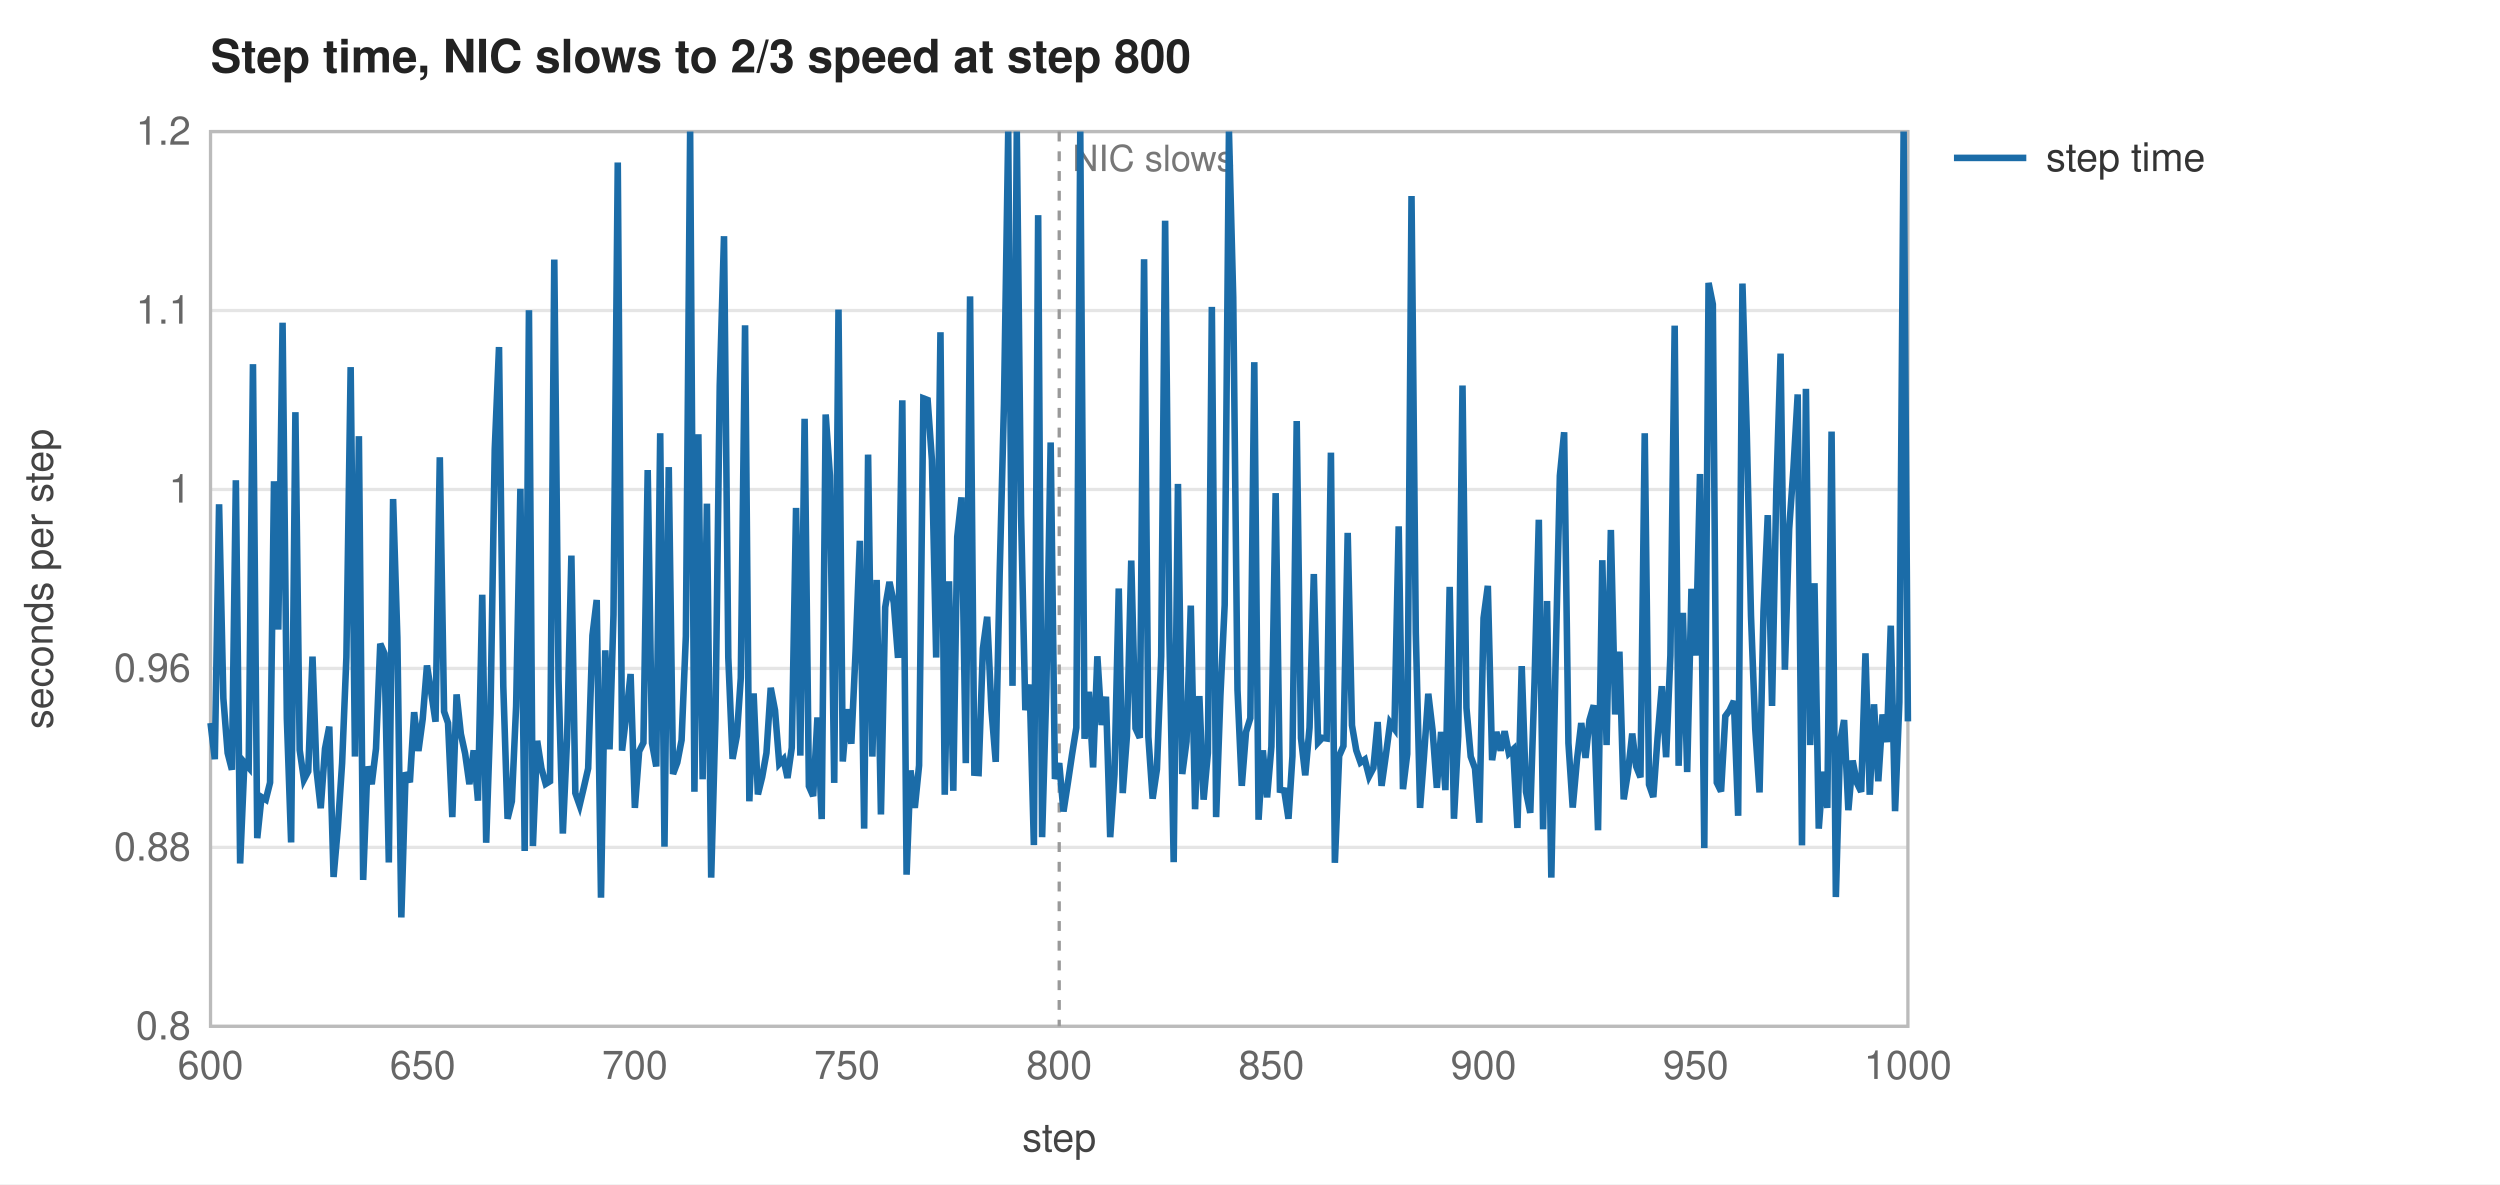
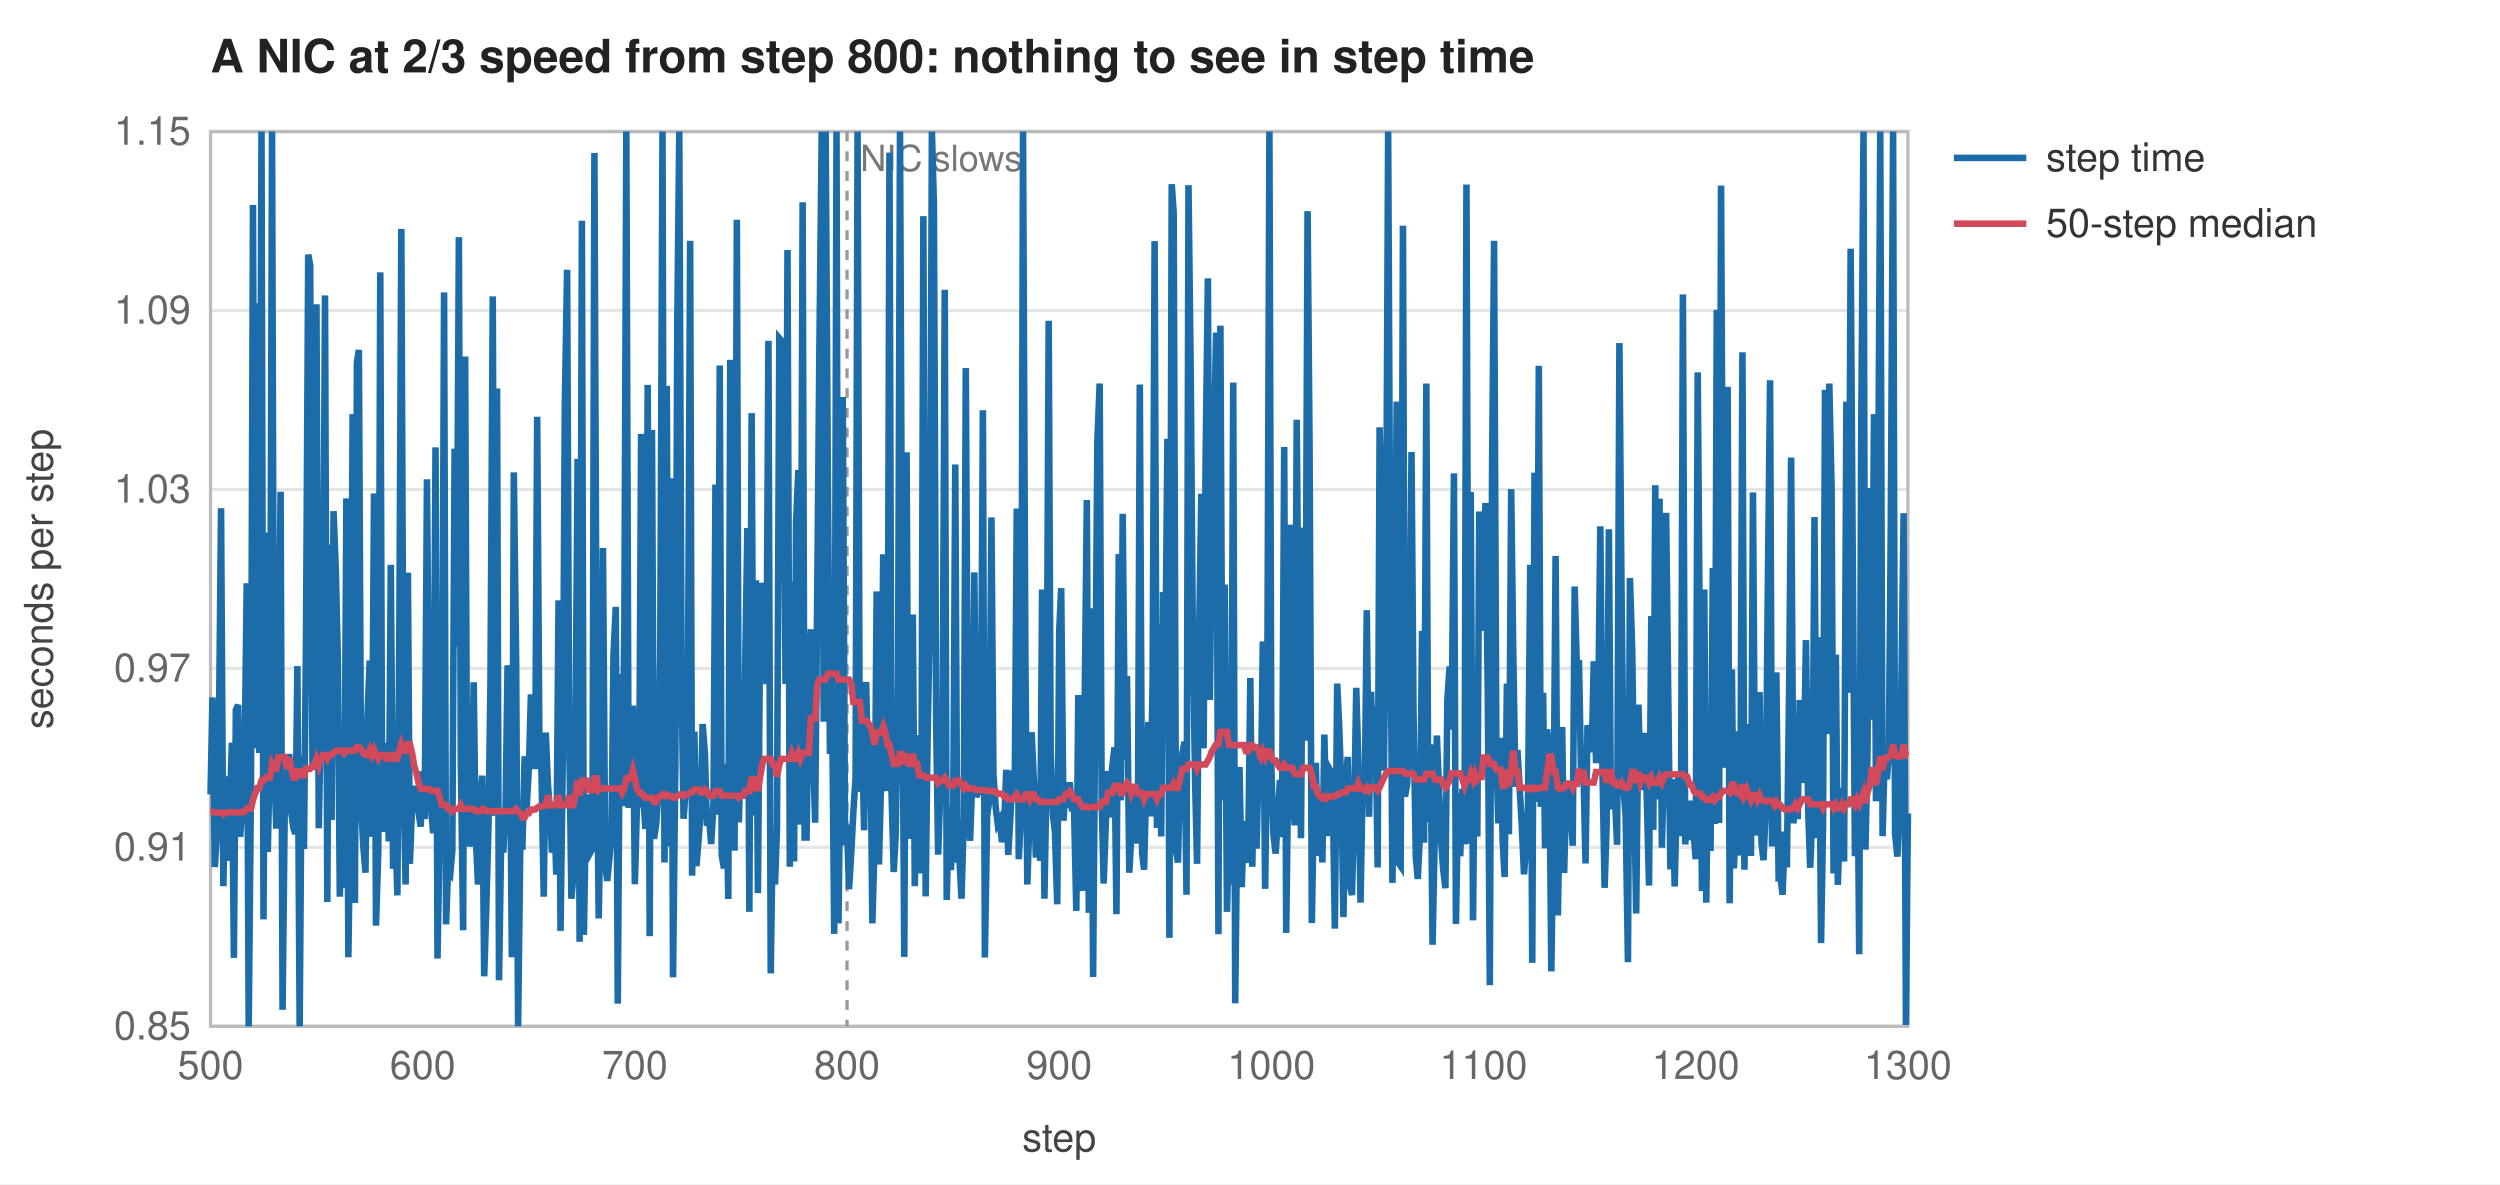
<svg xmlns="http://www.w3.org/2000/svg" width="760" height="360" viewBox="0 0 760 360" font-family="-apple-system,Segoe UI,Helvetica,Arial,sans-serif" font-size="12">
  <rect width="100%" height="100%" fill="#ffffff" />
-   <text x="64" y="22" font-size="14" font-weight="600" fill="#222">Step time, NIC slows to 2/3 speed at step 800</text>
+   <text x="64" y="22" font-size="14" font-weight="600" fill="#222">A NIC at 2/3 speed from step 800: nothing to see in step time</text>
  <line x1="64" x2="580.0" y1="312.0" y2="312.0" stroke="#e5e5e5" />
-   <text x="58" y="316.0" text-anchor="end" fill="#666">0.8</text>
+   <text x="58" y="316.0" text-anchor="end" fill="#666">0.85</text>
  <line x1="64" x2="580.0" y1="257.6" y2="257.6" stroke="#e5e5e5" />
-   <text x="58" y="261.6" text-anchor="end" fill="#666">0.88</text>
+   <text x="58" y="261.6" text-anchor="end" fill="#666">0.91</text>
  <line x1="64" x2="580.0" y1="203.2" y2="203.2" stroke="#e5e5e5" />
-   <text x="58" y="207.2" text-anchor="end" fill="#666">0.96</text>
+   <text x="58" y="207.2" text-anchor="end" fill="#666">0.97</text>
  <line x1="64" x2="580.0" y1="148.8" y2="148.8" stroke="#e5e5e5" />
-   <text x="58" y="152.8" text-anchor="end" fill="#666">1</text>
+   <text x="58" y="152.8" text-anchor="end" fill="#666">1.03</text>
  <line x1="64" x2="580.0" y1="94.4" y2="94.4" stroke="#e5e5e5" />
-   <text x="58" y="98.4" text-anchor="end" fill="#666">1.1</text>
+   <text x="58" y="98.4" text-anchor="end" fill="#666">1.09</text>
  <line x1="64" x2="580.0" y1="40.0" y2="40.0" stroke="#e5e5e5" />
-   <text x="58" y="44.0" text-anchor="end" fill="#666">1.2</text>
-   <text x="64.0" y="328.0" text-anchor="middle" fill="#666">600</text>
-   <text x="128.5" y="328.0" text-anchor="middle" fill="#666">650</text>
+   <text x="58" y="44.0" text-anchor="end" fill="#666">1.15</text>
+   <text x="64.0" y="328.0" text-anchor="middle" fill="#666">500</text>
+   <text x="128.5" y="328.0" text-anchor="middle" fill="#666">600</text>
  <text x="193.0" y="328.0" text-anchor="middle" fill="#666">700</text>
-   <text x="257.5" y="328.0" text-anchor="middle" fill="#666">750</text>
-   <text x="322.0" y="328.0" text-anchor="middle" fill="#666">800</text>
-   <text x="386.5" y="328.0" text-anchor="middle" fill="#666">850</text>
-   <text x="451.0" y="328.0" text-anchor="middle" fill="#666">900</text>
-   <text x="515.5" y="328.0" text-anchor="middle" fill="#666">950</text>
-   <text x="580.0" y="328.0" text-anchor="middle" fill="#666">1000</text>
+   <text x="257.5" y="328.0" text-anchor="middle" fill="#666">800</text>
+   <text x="322.0" y="328.0" text-anchor="middle" fill="#666">900</text>
+   <text x="386.5" y="328.0" text-anchor="middle" fill="#666">1000</text>
+   <text x="451.0" y="328.0" text-anchor="middle" fill="#666">1100</text>
+   <text x="515.5" y="328.0" text-anchor="middle" fill="#666">1200</text>
+   <text x="580.0" y="328.0" text-anchor="middle" fill="#666">1300</text>
  <text x="322.0" y="350" text-anchor="middle" fill="#444">step</text>
  <text transform="translate(16 176.0) rotate(-90)" text-anchor="middle" fill="#444">seconds per step</text>
  <rect x="64" y="40" width="516" height="272" fill="none" stroke="#bbb" />
-   <line x1="322.0" x2="322.0" y1="40" y2="312.0" stroke="#999" stroke-dasharray="3 3" />
-   <text x="326.0" y="52" fill="#777" font-size="11">NIC slows</text>
-   <path d="M64.0 219.8 L65.3 230.8 L66.6 153.3 L67.9 212.3 L69.2 228.9 L70.5 234.0 L71.7 146.0 L73.0 262.5 L74.3 231.8 L75.6 233.3 L76.9 110.7 L78.2 254.8 L79.5 242.3 L80.8 243.1 L82.1 237.9 L83.3 146.3 L84.6 191.4 L85.9 98.1 L87.2 218.4 L88.5 256.1 L89.8 125.3 L91.1 228.0 L92.4 237.0 L93.7 234.5 L95.0 199.6 L96.2 234.0 L97.5 245.7 L98.8 227.6 L100.1 220.9 L101.4 266.6 L102.7 251.7 L104.0 232.0 L105.3 199.8 L106.6 111.6 L107.9 230.0 L109.1 132.6 L110.4 267.5 L111.7 233.0 L113.0 238.4 L114.3 227.6 L115.6 195.7 L116.9 198.7 L118.2 262.2 L119.5 151.7 L120.8 193.9 L122.0 278.9 L123.3 234.8 L124.6 237.8 L125.9 216.5 L127.2 228.3 L128.5 218.6 L129.8 202.3 L131.1 210.6 L132.4 219.4 L133.7 139.0 L135.0 216.3 L136.2 219.8 L137.5 248.4 L138.8 211.1 L140.1 223.1 L141.4 229.1 L142.7 238.4 L144.0 228.1 L145.3 243.4 L146.6 180.8 L147.8 256.2 L149.1 217.0 L150.4 136.6 L151.7 105.5 L153.0 208.6 L154.3 248.9 L155.6 243.6 L156.9 214.7 L158.2 148.6 L159.5 258.7 L160.8 94.3 L162.0 257.2 L163.3 225.2 L164.6 233.6 L165.9 238.3 L167.2 237.5 L168.5 78.9 L169.8 206.9 L171.1 253.4 L172.4 224.4 L173.7 168.9 L174.9 241.1 L176.2 244.8 L177.5 239.3 L178.8 233.6 L180.1 193.2 L181.4 182.4 L182.7 272.9 L184.0 197.7 L185.3 227.8 L186.5 186.9 L187.8 49.4 L189.1 228.2 L190.4 217.3 L191.7 204.9 L193.0 245.6 L194.3 228.4 L195.6 225.8 L196.9 142.9 L198.2 225.9 L199.5 233.0 L200.7 131.7 L202.0 257.4 L203.3 142.0 L204.6 235.3 L205.9 231.8 L207.2 225.0 L208.5 193.4 L209.8 40.0 L211.1 240.7 L212.3 132.0 L213.6 236.9 L214.9 153.1 L216.2 266.8 L217.5 218.5 L218.8 117.3 L220.1 71.8 L221.4 199.9 L222.7 230.7 L224.0 223.7 L225.2 206.1 L226.5 98.9 L227.8 243.6 L229.1 210.8 L230.4 241.5 L231.7 236.2 L233.0 228.9 L234.3 209.1 L235.6 215.9 L236.9 232.2 L238.2 230.8 L239.4 236.5 L240.7 227.3 L242.0 154.4 L243.3 229.7 L244.6 127.3 L245.9 239.0 L247.2 242.0 L248.5 218.1 L249.8 249.0 L251.0 126.0 L252.3 144.6 L253.6 238.0 L254.9 94.1 L256.2 231.5 L257.5 215.6 L258.8 226.1 L260.1 198.0 L261.4 164.4 L262.7 251.9 L263.9 138.2 L265.2 230.0 L266.5 176.3 L267.8 247.6 L269.1 184.6 L270.4 176.9 L271.7 183.2 L273.0 200.0 L274.3 121.7 L275.6 265.9 L276.8 234.2 L278.1 245.6 L279.4 232.7 L280.7 121.1 L282.0 121.6 L283.3 139.8 L284.6 199.9 L285.9 101.0 L287.2 241.6 L288.5 176.7 L289.8 240.4 L291.0 163.2 L292.3 151.2 L293.6 232.0 L294.9 90.1 L296.2 234.9 L297.5 235.0 L298.8 197.2 L300.1 187.5 L301.4 215.8 L302.7 231.6 L303.9 174.3 L305.2 123.0 L306.5 40.0 L307.8 208.5 L309.1 40.0 L310.4 156.5 L311.7 215.9 L313.0 208.1 L314.3 256.9 L315.6 65.4 L316.8 254.5 L318.1 209.0 L319.4 134.5 L320.7 236.8 L322.0 232.0 L323.3 246.7 L324.6 238.2 L325.9 229.4 L327.2 221.2 L328.4 40.0 L329.7 224.6 L331.0 210.3 L332.3 233.3 L333.6 199.5 L334.9 220.4 L336.2 211.8 L337.5 254.5 L338.8 235.4 L340.1 178.9 L341.3 241.1 L342.6 223.6 L343.9 170.4 L345.2 221.4 L346.5 224.3 L347.8 78.8 L349.1 224.0 L350.4 242.8 L351.7 233.9 L353.0 199.5 L354.2 67.1 L355.5 193.7 L356.8 262.1 L358.1 147.1 L359.4 235.3 L360.7 225.4 L362.0 184.1 L363.3 246.0 L364.6 211.6 L365.9 243.1 L367.2 228.9 L368.4 93.3 L369.7 248.4 L371.0 211.5 L372.3 183.9 L373.6 40.0 L374.9 90.4 L376.2 209.8 L377.5 238.9 L378.8 222.5 L380.1 218.3 L381.3 110.1 L382.6 249.2 L383.9 228.1 L385.2 242.4 L386.5 227.0 L387.8 149.9 L389.1 240.1 L390.4 240.3 L391.7 248.9 L392.9 229.9 L394.2 128.0 L395.5 224.4 L396.8 235.7 L398.1 221.2 L399.4 174.5 L400.7 225.7 L402.0 224.3 L403.3 224.5 L404.6 137.6 L405.8 262.3 L407.1 229.8 L408.4 226.8 L409.7 162.0 L411.0 220.5 L412.3 228.1 L413.6 231.8 L414.9 230.9 L416.2 236.0 L417.5 233.5 L418.8 219.5 L420.0 238.9 L421.3 229.6 L422.6 219.7 L423.9 221.5 L425.2 160.0 L426.5 239.9 L427.8 229.2 L429.1 59.6 L430.4 192.3 L431.7 245.6 L432.9 229.8 L434.2 210.9 L435.5 222.0 L436.8 239.5 L438.1 222.5 L439.4 240.2 L440.7 178.4 L442.0 248.9 L443.3 223.8 L444.6 117.2 L445.8 215.2 L447.1 230.0 L448.4 233.6 L449.7 250.1 L451.0 187.9 L452.3 178.1 L453.6 231.1 L454.9 222.5 L456.2 228.2 L457.4 222.3 L458.7 229.0 L460.0 227.8 L461.3 251.7 L462.6 202.5 L463.9 240.7 L465.2 247.1 L466.5 207.1 L467.8 158.0 L469.1 252.1 L470.3 182.7 L471.6 266.8 L472.9 201.1 L474.2 144.6 L475.5 131.4 L476.8 225.9 L478.1 245.5 L479.4 231.0 L480.7 219.8 L482.0 230.4 L483.2 218.9 L484.5 214.4 L485.8 252.4 L487.1 170.3 L488.4 226.5 L489.7 161.1 L491.0 217.2 L492.3 198.1 L493.6 243.0 L494.9 234.8 L496.2 223.0 L497.4 233.0 L498.7 236.3 L500.0 131.7 L501.3 238.5 L502.6 242.3 L503.9 224.3 L505.2 208.6 L506.5 230.2 L507.8 199.2 L509.1 99.0 L510.3 232.8 L511.6 186.3 L512.9 234.7 L514.2 179.0 L515.5 199.3 L516.8 144.1 L518.1 257.8 L519.4 86.0 L520.7 92.5 L521.9 237.9 L523.2 240.6 L524.5 217.7 L525.8 215.9 L527.1 213.1 L528.4 248.0 L529.7 86.2 L531.0 130.8 L532.3 187.2 L533.6 221.7 L534.9 240.9 L536.1 185.9 L537.4 156.6 L538.7 214.6 L540.0 148.9 L541.3 107.5 L542.6 203.6 L543.9 160.9 L545.2 142.5 L546.5 119.9 L547.8 257.0 L549.0 118.2 L550.3 226.5 L551.6 177.3 L552.9 251.9 L554.2 234.6 L555.5 245.6 L556.8 131.2 L558.1 272.7 L559.4 225.5 L560.6 218.9 L561.9 246.3 L563.2 231.2 L564.5 238.0 L565.8 240.7 L567.1 198.6 L568.4 241.6 L569.7 214.1 L571.0 237.5 L572.3 217.2 L573.6 225.6 L574.8 190.2 L576.1 246.6 L577.4 213.5 L578.7 40.0 L580.0 219.3" fill="none" stroke="#1b6ca8" stroke-width="2" />
+   <line x1="257.5" x2="257.5" y1="40" y2="312.0" stroke="#999" stroke-dasharray="3 3" />
+   <text x="261.5" y="52" fill="#777" font-size="11">NIC slows</text>
+   <path d="M64.0 241.5 L64.6 212.0 L65.3 263.6 L65.9 253.9 L66.6 217.2 L67.2 154.5 L67.9 269.4 L68.5 236.0 L69.2 261.7 L69.8 247.8 L70.5 225.8 L71.1 291.2 L71.7 215.8 L72.4 214.3 L73.0 254.4 L73.7 244.9 L74.3 236.8 L75.0 177.3 L75.6 312.0 L76.3 237.8 L76.9 62.3 L77.5 227.5 L78.2 92.2 L78.8 228.9 L79.5 40.0 L80.1 279.5 L80.8 161.9 L81.4 259.0 L82.1 225.2 L82.7 40.0 L83.3 231.5 L84.0 251.9 L84.6 216.1 L85.3 149.5 L85.9 307.0 L86.6 241.9 L87.2 243.9 L87.9 229.2 L88.5 246.7 L89.2 251.8 L89.8 253.5 L90.4 202.5 L91.1 312.0 L91.7 229.8 L92.4 258.1 L93.0 197.4 L93.7 77.4 L94.3 80.7 L95.0 234.1 L95.6 137.8 L96.2 92.5 L96.9 251.8 L97.5 220.5 L98.2 201.0 L98.8 89.8 L99.5 274.2 L100.1 165.6 L100.8 249.3 L101.4 155.4 L102.1 173.8 L102.7 200.4 L103.3 272.6 L104.0 226.6 L104.6 270.0 L105.3 151.5 L105.9 291.0 L106.6 241.0 L107.2 125.9 L107.9 274.5 L108.5 110.2 L109.1 106.4 L109.8 245.3 L110.4 256.6 L111.1 265.3 L111.7 217.9 L112.4 200.8 L113.0 254.4 L113.7 150.0 L114.3 281.4 L115.0 258.8 L115.6 82.8 L116.2 252.9 L116.9 225.9 L117.5 231.6 L118.2 255.8 L118.8 171.7 L119.5 264.1 L120.1 248.8 L120.8 272.2 L121.4 191.7 L122.0 69.6 L122.7 236.1 L123.3 268.9 L124.0 174.1 L124.6 262.6 L125.3 244.0 L125.9 239.8 L126.6 239.7 L127.2 246.7 L127.9 251.3 L128.5 234.4 L129.1 249.0 L129.8 145.7 L130.4 224.4 L131.1 246.5 L131.7 253.3 L132.4 136.0 L133.0 291.4 L133.7 250.4 L134.3 252.3 L135.0 88.9 L135.6 281.0 L136.2 264.4 L136.9 265.4 L137.5 258.6 L138.2 136.4 L138.8 196.6 L139.5 72.1 L140.1 232.6 L140.8 282.8 L141.4 108.4 L142.0 245.4 L142.7 257.3 L143.3 254.0 L144.0 207.4 L144.6 253.3 L145.3 268.9 L145.9 244.8 L146.6 235.8 L147.2 296.8 L147.8 276.9 L148.5 250.7 L149.1 207.7 L149.8 90.1 L150.4 248.0 L151.1 118.1 L151.7 298.0 L152.4 252.1 L153.0 259.2 L153.7 244.8 L154.3 202.3 L154.9 206.3 L155.6 291.0 L156.2 143.6 L156.9 199.9 L157.5 312.0 L158.2 254.4 L158.8 258.3 L159.5 229.9 L160.1 245.8 L160.8 232.8 L161.4 211.1 L162.0 222.1 L162.7 233.8 L163.3 126.7 L164.0 229.7 L164.6 234.4 L165.3 272.6 L165.9 222.7 L166.6 238.8 L167.2 246.8 L167.8 259.2 L168.5 245.5 L169.1 265.9 L169.8 182.5 L170.4 283.0 L171.1 230.6 L171.7 123.4 L172.4 82.0 L173.0 219.5 L173.7 273.2 L174.3 266.2 L174.9 227.6 L175.6 139.5 L176.2 286.3 L176.9 67.1 L177.5 284.2 L178.2 241.5 L178.8 252.8 L179.5 259.1 L180.1 258.0 L180.7 46.5 L181.4 217.2 L182.0 279.2 L182.7 240.5 L183.3 166.6 L184.0 262.8 L184.6 267.8 L185.3 260.4 L185.9 252.7 L186.5 198.9 L187.2 184.5 L187.8 305.1 L188.5 204.9 L189.1 245.1 L189.8 190.6 L190.4 40.0 L191.1 245.6 L191.7 231.0 L192.4 214.5 L193.0 268.8 L193.6 245.9 L194.3 242.5 L194.9 131.9 L195.6 242.5 L196.2 252.0 L196.9 117.0 L197.5 284.6 L198.2 130.7 L198.8 255.0 L199.5 250.4 L200.1 241.4 L200.7 199.2 L201.4 40.0 L202.0 262.2 L202.7 117.3 L203.3 257.3 L204.0 145.4 L204.6 297.1 L205.3 232.7 L205.9 97.8 L206.5 40.0 L207.2 207.9 L207.8 248.9 L208.5 239.5 L209.1 216.1 L209.8 73.2 L210.4 266.2 L211.1 222.4 L211.7 263.3 L212.3 256.2 L213.0 246.5 L213.6 220.1 L214.3 229.1 L214.9 251.0 L215.6 249.1 L216.2 256.6 L216.9 244.4 L217.5 147.3 L218.2 247.7 L218.8 111.1 L219.4 260.0 L220.1 264.0 L220.7 232.2 L221.4 273.3 L222.0 109.4 L222.7 134.1 L223.3 258.6 L224.0 66.8 L224.6 250.0 L225.2 228.8 L225.9 242.8 L226.5 205.3 L227.2 160.5 L227.8 277.2 L228.5 125.6 L229.1 247.9 L229.8 176.4 L230.4 271.5 L231.1 187.5 L231.7 177.2 L232.3 185.6 L233.0 208.0 L233.6 103.6 L234.3 295.9 L234.9 253.6 L235.6 268.9 L236.2 251.6 L236.9 102.8 L237.5 103.5 L238.2 127.7 L238.8 207.9 L239.4 76.0 L240.1 263.5 L240.7 176.9 L241.4 261.9 L242.0 159.0 L242.7 142.9 L243.3 250.7 L244.0 61.5 L244.6 254.6 L245.2 254.6 L245.9 204.2 L246.5 191.3 L247.2 229.1 L247.8 250.1 L248.5 173.8 L249.1 105.4 L249.8 40.0 L250.4 219.4 L251.0 40.0 L251.7 150.0 L252.3 229.2 L253.0 218.8 L253.6 283.9 L254.3 40.0 L254.9 280.7 L255.6 220.0 L256.2 120.7 L256.9 257.0 L257.5 250.7 L258.1 270.3 L258.8 258.9 L259.4 247.2 L260.1 236.3 L260.7 40.0 L261.4 240.7 L262.0 221.7 L262.7 252.4 L263.3 207.3 L263.9 235.2 L264.6 223.8 L265.2 280.7 L265.9 255.2 L266.5 179.8 L267.2 262.8 L267.8 239.5 L268.5 168.5 L269.1 236.5 L269.8 240.4 L270.4 46.4 L271.0 240.0 L271.7 265.1 L272.3 253.2 L273.0 207.3 L273.6 40.0 L274.3 199.6 L274.9 290.9 L275.6 137.5 L276.2 255.0 L276.8 241.9 L277.5 186.8 L278.1 269.4 L278.8 223.5 L279.4 265.5 L280.1 246.5 L280.7 65.7 L281.4 272.5 L282.0 223.3 L282.7 186.5 L283.3 40.0 L283.9 61.8 L284.6 221.0 L285.2 259.8 L285.9 238.1 L286.5 232.3 L287.2 88.1 L287.8 273.6 L288.5 245.5 L289.1 264.5 L289.8 244.0 L290.4 141.2 L291.0 261.4 L291.7 261.8 L292.3 273.2 L293.0 247.8 L293.6 111.9 L294.3 240.5 L294.9 255.6 L295.6 236.2 L296.2 174.0 L296.8 242.3 L297.5 240.4 L298.1 240.6 L298.8 124.7 L299.4 291.1 L300.1 247.8 L300.7 243.7 L301.4 157.3 L302.0 235.3 L302.7 245.5 L303.3 250.4 L303.9 249.3 L304.6 256.0 L305.2 252.7 L305.9 234.0 L306.5 259.9 L307.2 247.5 L307.8 234.3 L308.5 236.7 L309.1 154.6 L309.7 261.2 L310.4 246.9 L311.0 40.0 L311.7 197.7 L312.3 268.9 L313.0 247.7 L313.6 222.6 L314.3 237.3 L314.9 260.7 L315.6 237.9 L316.2 261.7 L316.8 179.2 L317.5 273.2 L318.1 239.7 L318.8 97.5 L319.4 228.3 L320.1 248.0 L320.7 252.8 L321.4 274.9 L322.0 191.9 L322.6 178.8 L323.3 249.5 L323.9 238.0 L324.6 245.6 L325.2 237.8 L325.9 246.6 L326.5 245.1 L327.2 276.9 L327.8 211.3 L328.4 262.2 L329.1 270.8 L329.7 217.4 L330.4 152.0 L331.0 277.5 L331.7 184.9 L332.3 297.0 L333.0 209.4 L333.6 134.1 L334.3 116.6 L334.9 242.5 L335.5 268.6 L336.2 249.4 L336.8 234.4 L337.5 248.5 L338.1 233.3 L338.8 227.2 L339.4 277.9 L340.1 168.4 L340.7 243.3 L341.3 156.2 L342.0 230.9 L342.6 205.5 L343.3 265.3 L343.9 254.4 L344.6 238.6 L345.2 252.1 L345.9 256.4 L346.5 116.9 L347.2 259.3 L347.8 264.4 L348.4 240.3 L349.1 219.5 L349.7 248.2 L350.4 206.9 L351.0 73.3 L351.7 251.7 L352.3 189.7 L353.0 254.3 L353.6 180.0 L354.2 207.0 L354.9 133.4 L355.5 285.1 L356.2 56.0 L356.8 64.6 L357.5 258.6 L358.1 262.2 L358.8 231.6 L359.4 229.3 L360.1 225.5 L360.7 272.0 L361.3 56.3 L362.0 115.7 L362.6 191.0 L363.3 236.9 L363.9 262.6 L364.6 189.2 L365.2 150.1 L365.9 227.5 L366.5 139.8 L367.2 84.6 L367.8 212.8 L368.4 155.9 L369.1 131.3 L369.7 101.1 L370.4 284.0 L371.0 99.0 L371.7 243.3 L372.3 177.7 L373.0 277.2 L373.6 254.2 L374.2 268.9 L374.9 116.3 L375.5 305.0 L376.2 241.9 L376.8 233.2 L377.5 269.7 L378.1 249.6 L378.8 258.6 L379.4 262.3 L380.1 206.1 L380.7 263.5 L381.3 226.8 L382.0 258.0 L382.6 230.9 L383.3 242.2 L383.9 195.0 L384.6 270.2 L385.2 226.0 L385.9 40.0 L386.5 233.7 L387.1 253.4 L387.8 259.5 L388.4 249.8 L389.1 237.1 L389.7 254.5 L390.4 135.9 L391.0 283.6 L391.7 227.6 L392.3 159.5 L392.9 241.1 L393.6 250.9 L394.2 127.6 L394.9 214.3 L395.5 254.8 L396.2 160.4 L396.8 225.2 L397.5 64.2 L398.1 134.9 L398.8 280.6 L399.4 244.9 L400.0 231.9 L400.7 260.2 L401.3 244.7 L402.0 262.2 L402.6 223.3 L403.3 254.2 L403.9 233.3 L404.6 234.6 L405.2 244.5 L405.8 282.3 L406.5 207.8 L407.1 220.3 L407.8 240.6 L408.4 278.8 L409.1 238.8 L409.7 230.1 L410.4 269.1 L411.0 272.1 L411.7 244.8 L412.3 209.1 L412.9 230.6 L413.6 274.4 L414.2 240.7 L414.9 240.0 L415.5 185.5 L416.2 248.3 L416.8 210.3 L417.5 235.8 L418.1 214.6 L418.8 263.7 L419.4 129.9 L420.0 156.7 L420.7 234.3 L421.3 184.8 L422.0 40.0 L422.6 168.2 L423.3 268.4 L423.9 211.8 L424.6 122.1 L425.2 262.4 L425.8 263.3 L426.5 68.6 L427.1 242.2 L427.8 238.1 L428.4 216.3 L429.1 137.4 L429.7 216.1 L430.4 260.4 L431.0 267.2 L431.7 252.7 L432.3 191.8 L432.9 256.2 L433.6 116.6 L434.2 249.9 L434.9 226.3 L435.5 287.2 L436.2 252.4 L436.8 223.6 L437.5 240.5 L438.1 255.4 L438.7 264.0 L439.4 270.0 L440.0 212.6 L440.7 202.6 L441.3 221.8 L442.0 143.9 L442.6 280.9 L443.3 241.1 L443.9 260.3 L444.6 239.8 L445.2 256.7 L445.8 56.1 L446.5 256.5 L447.1 149.6 L447.8 279.8 L448.4 216.2 L449.1 254.3 L449.7 155.5 L450.4 191.8 L451.0 167.2 L451.6 152.9 L452.3 212.7 L452.9 299.5 L453.6 141.3 L454.2 73.2 L454.9 230.0 L455.5 250.3 L456.2 224.3 L456.8 255.3 L457.4 266.6 L458.1 207.8 L458.7 253.6 L459.4 148.7 L460.0 196.3 L460.7 239.2 L461.3 228.0 L462.0 240.0 L462.6 250.5 L463.3 265.8 L463.9 257.6 L464.5 245.6 L465.2 171.7 L465.8 292.7 L466.5 143.7 L467.1 243.8 L467.8 111.2 L468.4 245.3 L469.1 210.6 L469.7 257.9 L470.3 221.7 L471.0 230.0 L471.6 295.3 L472.3 245.9 L472.9 169.0 L473.6 278.3 L474.2 242.3 L474.9 221.0 L475.5 265.4 L476.2 237.3 L476.8 251.4 L477.4 244.3 L478.1 257.1 L478.7 178.3 L479.4 204.6 L480.0 200.7 L480.7 238.4 L481.3 230.8 L482.0 262.5 L482.6 220.5 L483.2 222.7 L483.9 228.7 L484.5 201.0 L485.2 232.0 L485.8 219.7 L486.5 160.0 L487.1 231.3 L487.8 269.9 L488.4 251.4 L489.1 160.9 L489.7 245.1 L490.3 245.0 L491.0 243.4 L491.6 256.8 L492.3 104.3 L492.9 175.6 L493.6 240.6 L494.2 248.0 L494.9 292.5 L495.5 175.7 L496.2 198.1 L496.8 241.6 L497.4 277.7 L498.1 214.2 L498.7 240.1 L499.4 235.4 L500.0 222.8 L500.7 245.3 L501.3 269.2 L502.0 187.3 L502.6 252.3 L503.2 147.5 L503.9 243.0 L504.5 151.6 L505.2 257.7 L505.8 235.3 L506.5 155.9 L507.1 207.7 L507.8 264.3 L508.4 236.9 L509.1 269.5 L509.7 244.0 L510.3 235.5 L511.0 254.2 L511.6 89.5 L512.3 256.7 L512.9 247.2 L513.6 255.4 L514.2 243.4 L514.9 253.8 L515.5 261.2 L516.1 113.2 L516.8 202.4 L517.4 270.9 L518.1 179.2 L518.7 274.4 L519.4 221.7 L520.0 258.7 L520.7 172.7 L521.3 250.5 L521.9 94.2 L522.6 250.2 L523.2 56.4 L523.9 199.0 L524.5 233.4 L525.2 117.6 L525.8 274.6 L526.5 203.5 L527.1 264.0 L527.8 246.4 L528.4 222.3 L529.0 260.1 L529.7 107.1 L530.3 264.4 L531.0 220.1 L531.6 240.3 L532.3 260.2 L532.9 149.7 L533.6 254.0 L534.2 243.4 L534.9 210.4 L535.5 256.3 L536.1 261.5 L536.8 245.6 L537.4 180.5 L538.1 115.6 L538.7 257.3 L539.4 245.8 L540.0 204.4 L540.7 266.9 L541.3 266.8 L541.9 272.0 L542.6 252.8 L543.2 263.7 L543.9 209.1 L544.5 139.1 L545.2 250.3 L545.8 242.5 L546.5 249.0 L547.1 212.8 L547.8 238.0 L548.4 230.2 L549.0 194.6 L549.7 246.9 L550.3 263.8 L551.0 246.2 L551.6 157.2 L552.3 254.8 L552.9 193.7 L553.6 286.7 L554.2 250.9 L554.8 118.5 L555.5 223.2 L556.1 116.6 L556.8 148.2 L557.4 265.5 L558.1 199.0 L558.7 269.0 L559.4 247.8 L560.0 239.5 L560.6 261.9 L561.3 122.1 L561.9 210.6 L562.6 75.6 L563.2 164.7 L563.9 260.3 L564.5 207.5 L565.2 290.1 L565.8 132.6 L566.5 40.0 L567.1 258.3 L567.7 229.6 L568.4 148.4 L569.0 218.8 L569.7 125.9 L570.3 243.6 L571.0 146.0 L571.6 40.0 L572.3 254.2 L572.9 231.1 L573.6 236.9 L574.2 229.7 L574.8 159.6 L575.5 40.0 L576.1 253.4 L576.8 260.4 L577.4 247.1 L578.1 202.8 L578.7 156.0 L579.4 311.6 L580.0 247.3" fill="none" stroke="#1b6ca8" stroke-width="2" />
  <line x1="594" x2="616" y1="48" y2="48" stroke="#1b6ca8" stroke-width="2" />
  <text x="622" y="52" fill="#333">step time</text>
+   <path d="M64.0 246.8 L64.6 246.8 L65.3 247.0 L65.9 247.0 L66.6 247.0 L67.2 247.0 L67.9 247.5 L68.5 247.0 L69.2 247.0 L69.8 247.0 L70.5 246.8 L71.1 247.0 L71.7 247.0 L72.4 247.0 L73.0 247.0 L73.7 246.8 L74.3 246.8 L75.0 245.8 L75.6 245.8 L76.3 245.8 L76.9 243.2 L77.5 241.4 L78.2 239.6 L78.8 239.6 L79.5 237.3 L80.1 237.3 L80.8 236.4 L81.4 236.4 L82.1 236.4 L82.7 232.4 L83.3 233.7 L84.0 233.7 L84.6 230.2 L85.3 230.2 L85.9 230.2 L86.6 230.2 L87.2 233.7 L87.9 230.3 L88.5 233.7 L89.2 236.4 L89.8 236.4 L90.4 233.7 L91.1 236.4 L91.7 233.7 L92.4 236.4 L93.0 233.7 L93.7 233.7 L94.3 233.7 L95.0 232.8 L95.6 232.8 L96.2 230.7 L96.9 232.8 L97.5 230.7 L98.2 229.5 L98.8 229.5 L99.5 230.7 L100.1 229.5 L100.8 229.5 L101.4 229.0 L102.1 228.2 L102.7 228.2 L103.3 228.2 L104.0 228.2 L104.6 229.0 L105.3 228.2 L105.9 228.2 L106.6 228.2 L107.2 228.2 L107.9 228.2 L108.5 227.1 L109.1 227.1 L109.8 227.7 L110.4 229.0 L111.1 229.5 L111.7 229.5 L112.4 227.9 L113.0 229.5 L113.7 227.9 L114.3 229.5 L115.0 230.7 L115.6 229.5 L116.2 229.5 L116.9 229.5 L117.5 230.7 L118.2 230.7 L118.8 229.5 L119.5 229.5 L120.1 230.7 L120.8 230.7 L121.4 228.2 L122.0 226.2 L122.7 228.2 L123.3 228.2 L124.0 226.2 L124.6 226.2 L125.3 229.1 L125.9 232.8 L126.6 235.1 L127.2 237.9 L127.9 239.8 L128.5 239.8 L129.1 239.8 L129.8 239.8 L130.4 239.8 L131.1 240.4 L131.7 240.4 L132.4 240.4 L133.0 240.4 L133.7 242.5 L134.3 244.7 L135.0 244.7 L135.6 244.7 L136.2 245.9 L136.9 245.9 L137.5 246.6 L138.2 245.9 L138.8 245.9 L139.5 245.9 L140.1 244.7 L140.8 245.9 L141.4 245.9 L142.0 245.9 L142.7 245.9 L143.3 245.9 L144.0 245.9 L144.6 246.6 L145.3 246.6 L145.9 246.6 L146.6 245.9 L147.2 245.9 L147.8 246.6 L148.5 246.6 L149.1 246.6 L149.8 246.6 L150.4 246.6 L151.1 246.6 L151.7 246.6 L152.4 246.6 L153.0 246.6 L153.7 246.6 L154.3 246.6 L154.9 246.6 L155.6 246.6 L156.2 246.6 L156.9 245.9 L157.5 246.6 L158.2 247.3 L158.8 248.5 L159.5 248.5 L160.1 247.2 L160.8 247.2 L161.4 246.1 L162.0 246.1 L162.7 246.1 L163.3 245.6 L164.0 245.1 L164.6 245.1 L165.3 245.1 L165.9 244.8 L166.6 241.8 L167.2 244.8 L167.8 244.8 L168.5 244.8 L169.1 244.8 L169.8 241.8 L170.4 244.8 L171.1 244.8 L171.7 244.8 L172.4 244.8 L173.0 241.8 L173.7 244.8 L174.3 244.8 L174.9 241.8 L175.6 237.3 L176.2 241.8 L176.9 237.3 L177.5 237.3 L178.2 237.3 L178.8 240.2 L179.5 240.2 L180.1 240.2 L180.7 236.6 L181.4 236.6 L182.0 240.2 L182.7 239.7 L183.3 239.7 L184.0 239.7 L184.6 239.7 L185.3 239.7 L185.9 239.7 L186.5 239.7 L187.2 239.7 L187.8 239.7 L188.5 239.7 L189.1 241.0 L189.8 239.7 L190.4 236.6 L191.1 236.6 L191.7 236.6 L192.4 234.1 L193.0 236.6 L193.6 239.7 L194.3 241.0 L194.9 241.0 L195.6 242.0 L196.2 242.5 L196.9 242.5 L197.5 242.5 L198.2 242.5 L198.8 243.8 L199.5 243.8 L200.1 242.5 L200.7 242.0 L201.4 241.5 L202.0 242.0 L202.7 241.5 L203.3 242.0 L204.0 242.0 L204.6 242.5 L205.3 242.5 L205.9 242.0 L206.5 241.5 L207.2 241.5 L207.8 242.0 L208.5 241.5 L209.1 241.5 L209.8 240.9 L210.4 240.9 L211.1 240.0 L211.7 240.0 L212.3 240.0 L213.0 240.9 L213.6 240.9 L214.3 240.0 L214.9 240.5 L215.6 241.9 L216.2 241.9 L216.9 241.9 L217.5 240.5 L218.2 240.5 L218.8 240.5 L219.4 241.9 L220.1 241.9 L220.7 241.9 L221.4 241.9 L222.0 241.9 L222.7 241.9 L223.3 241.9 L224.0 241.9 L224.6 242.5 L225.2 241.9 L225.9 241.9 L226.5 240.5 L227.2 240.5 L227.8 240.5 L228.5 236.1 L229.1 240.5 L229.8 236.1 L230.4 240.5 L231.1 236.1 L231.7 232.4 L232.3 230.7 L233.0 230.7 L233.6 230.7 L234.3 230.7 L234.9 232.4 L235.6 232.4 L236.2 236.1 L236.9 232.4 L237.5 230.7 L238.2 230.7 L238.8 230.7 L239.4 230.7 L240.1 230.7 L240.7 228.9 L241.4 230.7 L242.0 230.7 L242.7 228.9 L243.3 230.7 L244.0 228.9 L244.6 228.9 L245.2 228.9 L245.9 228.9 L246.5 218.4 L247.2 218.4 L247.8 218.4 L248.5 207.9 L249.1 206.6 L249.8 206.6 L250.4 206.6 L251.0 206.6 L251.7 204.8 L252.3 204.8 L253.0 204.8 L253.6 204.8 L254.3 204.8 L254.9 206.6 L255.6 206.6 L256.2 206.6 L256.9 206.6 L257.5 206.6 L258.1 206.6 L258.8 207.9 L259.4 213.4 L260.1 213.4 L260.7 213.4 L261.4 213.4 L262.0 219.1 L262.7 219.1 L263.3 219.1 L263.9 219.7 L264.6 220.8 L265.2 222.7 L265.9 226.4 L266.5 222.7 L267.2 222.7 L267.8 222.7 L268.5 220.8 L269.1 222.7 L269.8 226.4 L270.4 226.4 L271.0 229.2 L271.7 232.2 L272.3 232.2 L273.0 232.2 L273.6 229.2 L274.3 229.2 L274.9 232.2 L275.6 229.2 L276.2 232.2 L276.8 232.2 L277.5 229.2 L278.1 232.2 L278.8 232.2 L279.4 235.7 L280.1 235.7 L280.7 235.7 L281.4 236.4 L282.0 236.4 L282.7 236.4 L283.3 236.4 L283.9 236.4 L284.6 236.4 L285.2 238.0 L285.9 237.3 L286.5 237.3 L287.2 236.4 L287.8 237.3 L288.5 238.8 L289.1 238.8 L289.8 238.8 L290.4 237.3 L291.0 237.3 L291.7 237.3 L292.3 238.8 L293.0 239.7 L293.6 238.8 L294.3 239.7 L294.9 239.7 L295.6 239.7 L296.2 239.7 L296.8 240.2 L297.5 240.2 L298.1 240.2 L298.8 240.2 L299.4 240.2 L300.1 240.4 L300.7 240.5 L301.4 240.5 L302.0 240.5 L302.7 240.6 L303.3 241.3 L303.9 241.3 L304.6 241.3 L305.2 242.1 L305.9 242.1 L306.5 243.0 L307.2 243.0 L307.8 243.0 L308.5 242.1 L309.1 241.5 L309.7 243.0 L310.4 243.0 L311.0 243.0 L311.7 241.5 L312.3 241.5 L313.0 243.0 L313.6 241.5 L314.3 241.5 L314.9 243.0 L315.6 243.0 L316.2 243.8 L316.8 243.8 L317.5 243.8 L318.1 243.8 L318.8 243.8 L319.4 243.8 L320.1 243.8 L320.7 243.8 L321.4 243.8 L322.0 243.0 L322.6 243.0 L323.3 243.0 L323.9 241.5 L324.6 241.5 L325.2 240.6 L325.9 241.5 L326.5 243.0 L327.2 243.0 L327.8 243.0 L328.4 244.4 L329.1 245.3 L329.7 245.3 L330.4 245.3 L331.0 245.5 L331.7 245.3 L332.3 245.3 L333.0 245.3 L333.6 245.3 L334.3 245.3 L334.9 243.8 L335.5 243.8 L336.2 243.8 L336.8 241.1 L337.5 241.1 L338.1 241.1 L338.8 238.9 L339.4 238.9 L340.1 238.9 L340.7 241.1 L341.3 241.1 L342.0 238.9 L342.6 238.0 L343.3 238.9 L343.9 241.1 L344.6 239.2 L345.2 239.2 L345.9 241.1 L346.5 241.1 L347.2 241.1 L347.8 242.9 L348.4 241.4 L349.1 241.4 L349.7 241.4 L350.4 241.4 L351.0 241.4 L351.7 242.9 L352.3 241.4 L353.0 241.4 L353.6 239.5 L354.2 239.5 L354.9 239.5 L355.5 239.5 L356.2 239.5 L356.8 238.2 L357.5 239.5 L358.1 239.5 L358.8 236.5 L359.4 233.8 L360.1 233.8 L360.7 233.8 L361.3 232.4 L362.0 232.4 L362.6 232.4 L363.3 232.4 L363.9 233.8 L364.6 232.4 L365.2 232.4 L365.9 232.4 L366.5 232.4 L367.2 231.2 L367.8 230.1 L368.4 228.4 L369.1 227.3 L369.7 226.3 L370.4 226.3 L371.0 222.5 L371.7 222.5 L372.3 222.5 L373.0 222.5 L373.6 226.5 L374.2 226.5 L374.9 226.5 L375.5 226.5 L376.2 226.5 L376.8 226.5 L377.5 226.5 L378.1 226.5 L378.8 228.4 L379.4 228.4 L380.1 226.5 L380.7 226.5 L381.3 227.2 L382.0 227.2 L382.6 228.4 L383.3 230.1 L383.9 228.4 L384.6 230.1 L385.2 228.4 L385.9 228.4 L386.5 230.1 L387.1 231.2 L387.8 231.2 L388.4 232.4 L389.1 233.4 L389.7 233.4 L390.4 232.4 L391.0 233.4 L391.7 233.4 L392.3 233.4 L392.9 233.4 L393.6 235.3 L394.2 235.3 L394.9 235.3 L395.5 235.4 L396.2 233.4 L396.8 233.4 L397.5 233.4 L398.1 233.4 L398.8 235.4 L399.4 239.1 L400.0 239.1 L400.7 241.5 L401.3 242.1 L402.0 242.7 L402.6 242.1 L403.3 242.7 L403.9 242.1 L404.6 242.1 L405.2 242.1 L405.8 242.1 L406.5 241.5 L407.1 241.5 L407.8 240.9 L408.4 240.9 L409.1 240.9 L409.7 239.7 L410.4 239.7 L411.0 239.7 L411.7 239.7 L412.3 239.7 L412.9 238.0 L413.6 239.7 L414.2 239.7 L414.9 240.3 L415.5 239.4 L416.2 240.3 L416.8 239.4 L417.5 239.4 L418.1 239.4 L418.8 240.3 L419.4 239.4 L420.0 238.0 L420.7 236.5 L421.3 235.2 L422.0 234.4 L422.6 234.4 L423.3 234.4 L423.9 234.4 L424.6 234.4 L425.2 234.4 L425.8 234.4 L426.5 234.4 L427.1 235.2 L427.8 235.2 L428.4 235.2 L429.1 235.2 L429.7 235.2 L430.4 237.0 L431.0 237.0 L431.7 237.0 L432.3 237.0 L432.9 237.0 L433.6 235.2 L434.2 235.2 L434.9 235.2 L435.5 235.2 L436.2 237.0 L436.8 237.0 L437.5 237.0 L438.1 237.0 L438.7 238.5 L439.4 239.4 L440.0 238.5 L440.7 237.0 L441.3 235.1 L442.0 235.1 L442.6 235.1 L443.3 235.1 L443.9 235.1 L444.6 237.0 L445.2 238.9 L445.8 237.0 L446.5 237.0 L447.1 235.1 L447.8 237.0 L448.4 235.1 L449.1 237.0 L449.7 236.2 L450.4 236.2 L451.0 230.3 L451.6 230.3 L452.3 230.3 L452.9 232.2 L453.6 232.2 L454.2 232.2 L454.9 234.0 L455.5 234.0 L456.2 234.0 L456.8 238.9 L457.4 238.9 L458.1 234.0 L458.7 238.9 L459.4 234.0 L460.0 228.2 L460.7 234.6 L461.3 234.6 L462.0 239.5 L462.6 239.5 L463.3 239.5 L463.9 239.5 L464.5 239.9 L465.2 239.5 L465.8 239.9 L466.5 239.5 L467.1 239.9 L467.8 239.5 L468.4 239.5 L469.1 239.5 L469.7 239.5 L470.3 234.6 L471.0 230.0 L471.6 230.0 L472.3 234.6 L472.9 234.6 L473.6 239.5 L474.2 239.9 L474.9 239.5 L475.5 239.5 L476.2 238.3 L476.8 238.3 L477.4 238.3 L478.1 239.6 L478.7 238.3 L479.4 238.3 L480.0 233.7 L480.7 237.9 L481.3 234.1 L482.0 237.9 L482.6 237.9 L483.2 237.9 L483.9 237.9 L484.5 237.9 L485.2 234.7 L485.8 234.7 L486.5 234.7 L487.1 234.7 L487.8 234.7 L488.4 237.9 L489.1 234.7 L489.7 234.7 L490.3 237.9 L491.0 237.9 L491.6 238.8 L492.3 238.8 L492.9 237.9 L493.6 239.2 L494.2 239.5 L494.9 239.5 L495.5 237.9 L496.2 234.7 L496.8 234.7 L497.4 237.9 L498.1 234.7 L498.7 237.9 L499.4 236.4 L500.0 236.4 L500.7 236.4 L501.3 237.9 L502.0 236.4 L502.6 237.9 L503.2 237.9 L503.9 237.9 L504.5 236.4 L505.2 237.9 L505.8 236.4 L506.5 235.4 L507.1 235.4 L507.8 235.4 L508.4 235.4 L509.1 235.4 L509.7 235.4 L510.3 235.4 L511.0 235.4 L511.6 235.4 L512.3 236.2 L512.9 236.2 L513.6 238.5 L514.2 238.5 L514.9 240.4 L515.5 241.1 L516.1 241.1 L516.8 241.1 L517.4 242.3 L518.1 242.3 L518.7 243.2 L519.4 243.2 L520.0 243.2 L520.7 242.3 L521.3 243.2 L521.9 242.3 L522.6 242.3 L523.2 241.1 L523.9 240.4 L524.5 240.4 L525.2 240.4 L525.8 240.9 L526.5 238.5 L527.1 238.5 L527.8 240.9 L528.4 240.9 L529.0 241.6 L529.7 238.5 L530.3 241.6 L531.0 240.0 L531.6 241.7 L532.3 243.2 L532.9 241.7 L533.6 241.7 L534.2 243.2 L534.9 241.7 L535.5 243.2 L536.1 243.4 L536.8 243.7 L537.4 243.4 L538.1 243.4 L538.7 243.7 L539.4 244.8 L540.0 243.7 L540.7 244.8 L541.3 244.8 L541.9 245.7 L542.6 246.1 L543.2 246.1 L543.9 246.1 L544.5 245.7 L545.2 245.7 L545.8 244.5 L546.5 245.7 L547.1 244.5 L547.8 243.0 L548.4 243.0 L549.0 243.0 L549.7 243.0 L550.3 244.5 L551.0 244.5 L551.6 244.5 L552.3 244.5 L552.9 244.5 L553.6 244.5 L554.2 245.7 L554.8 244.5 L555.5 244.5 L556.1 244.5 L556.8 244.5 L557.4 245.7 L558.1 244.5 L558.7 245.7 L559.4 245.7 L560.0 244.5 L560.6 245.7 L561.3 244.5 L561.9 244.5 L562.6 243.0 L563.2 243.0 L563.9 244.5 L564.5 243.0 L565.2 244.5 L565.8 243.0 L566.5 241.0 L567.1 244.1 L567.7 241.0 L568.4 238.7 L569.0 234.1 L569.7 234.1 L570.3 238.7 L571.0 234.1 L571.6 229.9 L572.3 234.1 L572.9 230.6 L573.6 230.6 L574.2 230.0 L574.8 229.7 L575.5 226.4 L576.1 229.7 L576.8 230.0 L577.4 230.0 L578.1 229.7 L578.7 226.4 L579.4 229.7 L580.0 229.7" fill="none" stroke="#d1495b" stroke-width="2" />
+   <line x1="594" x2="616" y1="68" y2="68" stroke="#d1495b" stroke-width="2" />
+   <text x="622" y="72" fill="#333">50-step median</text>
</svg>
